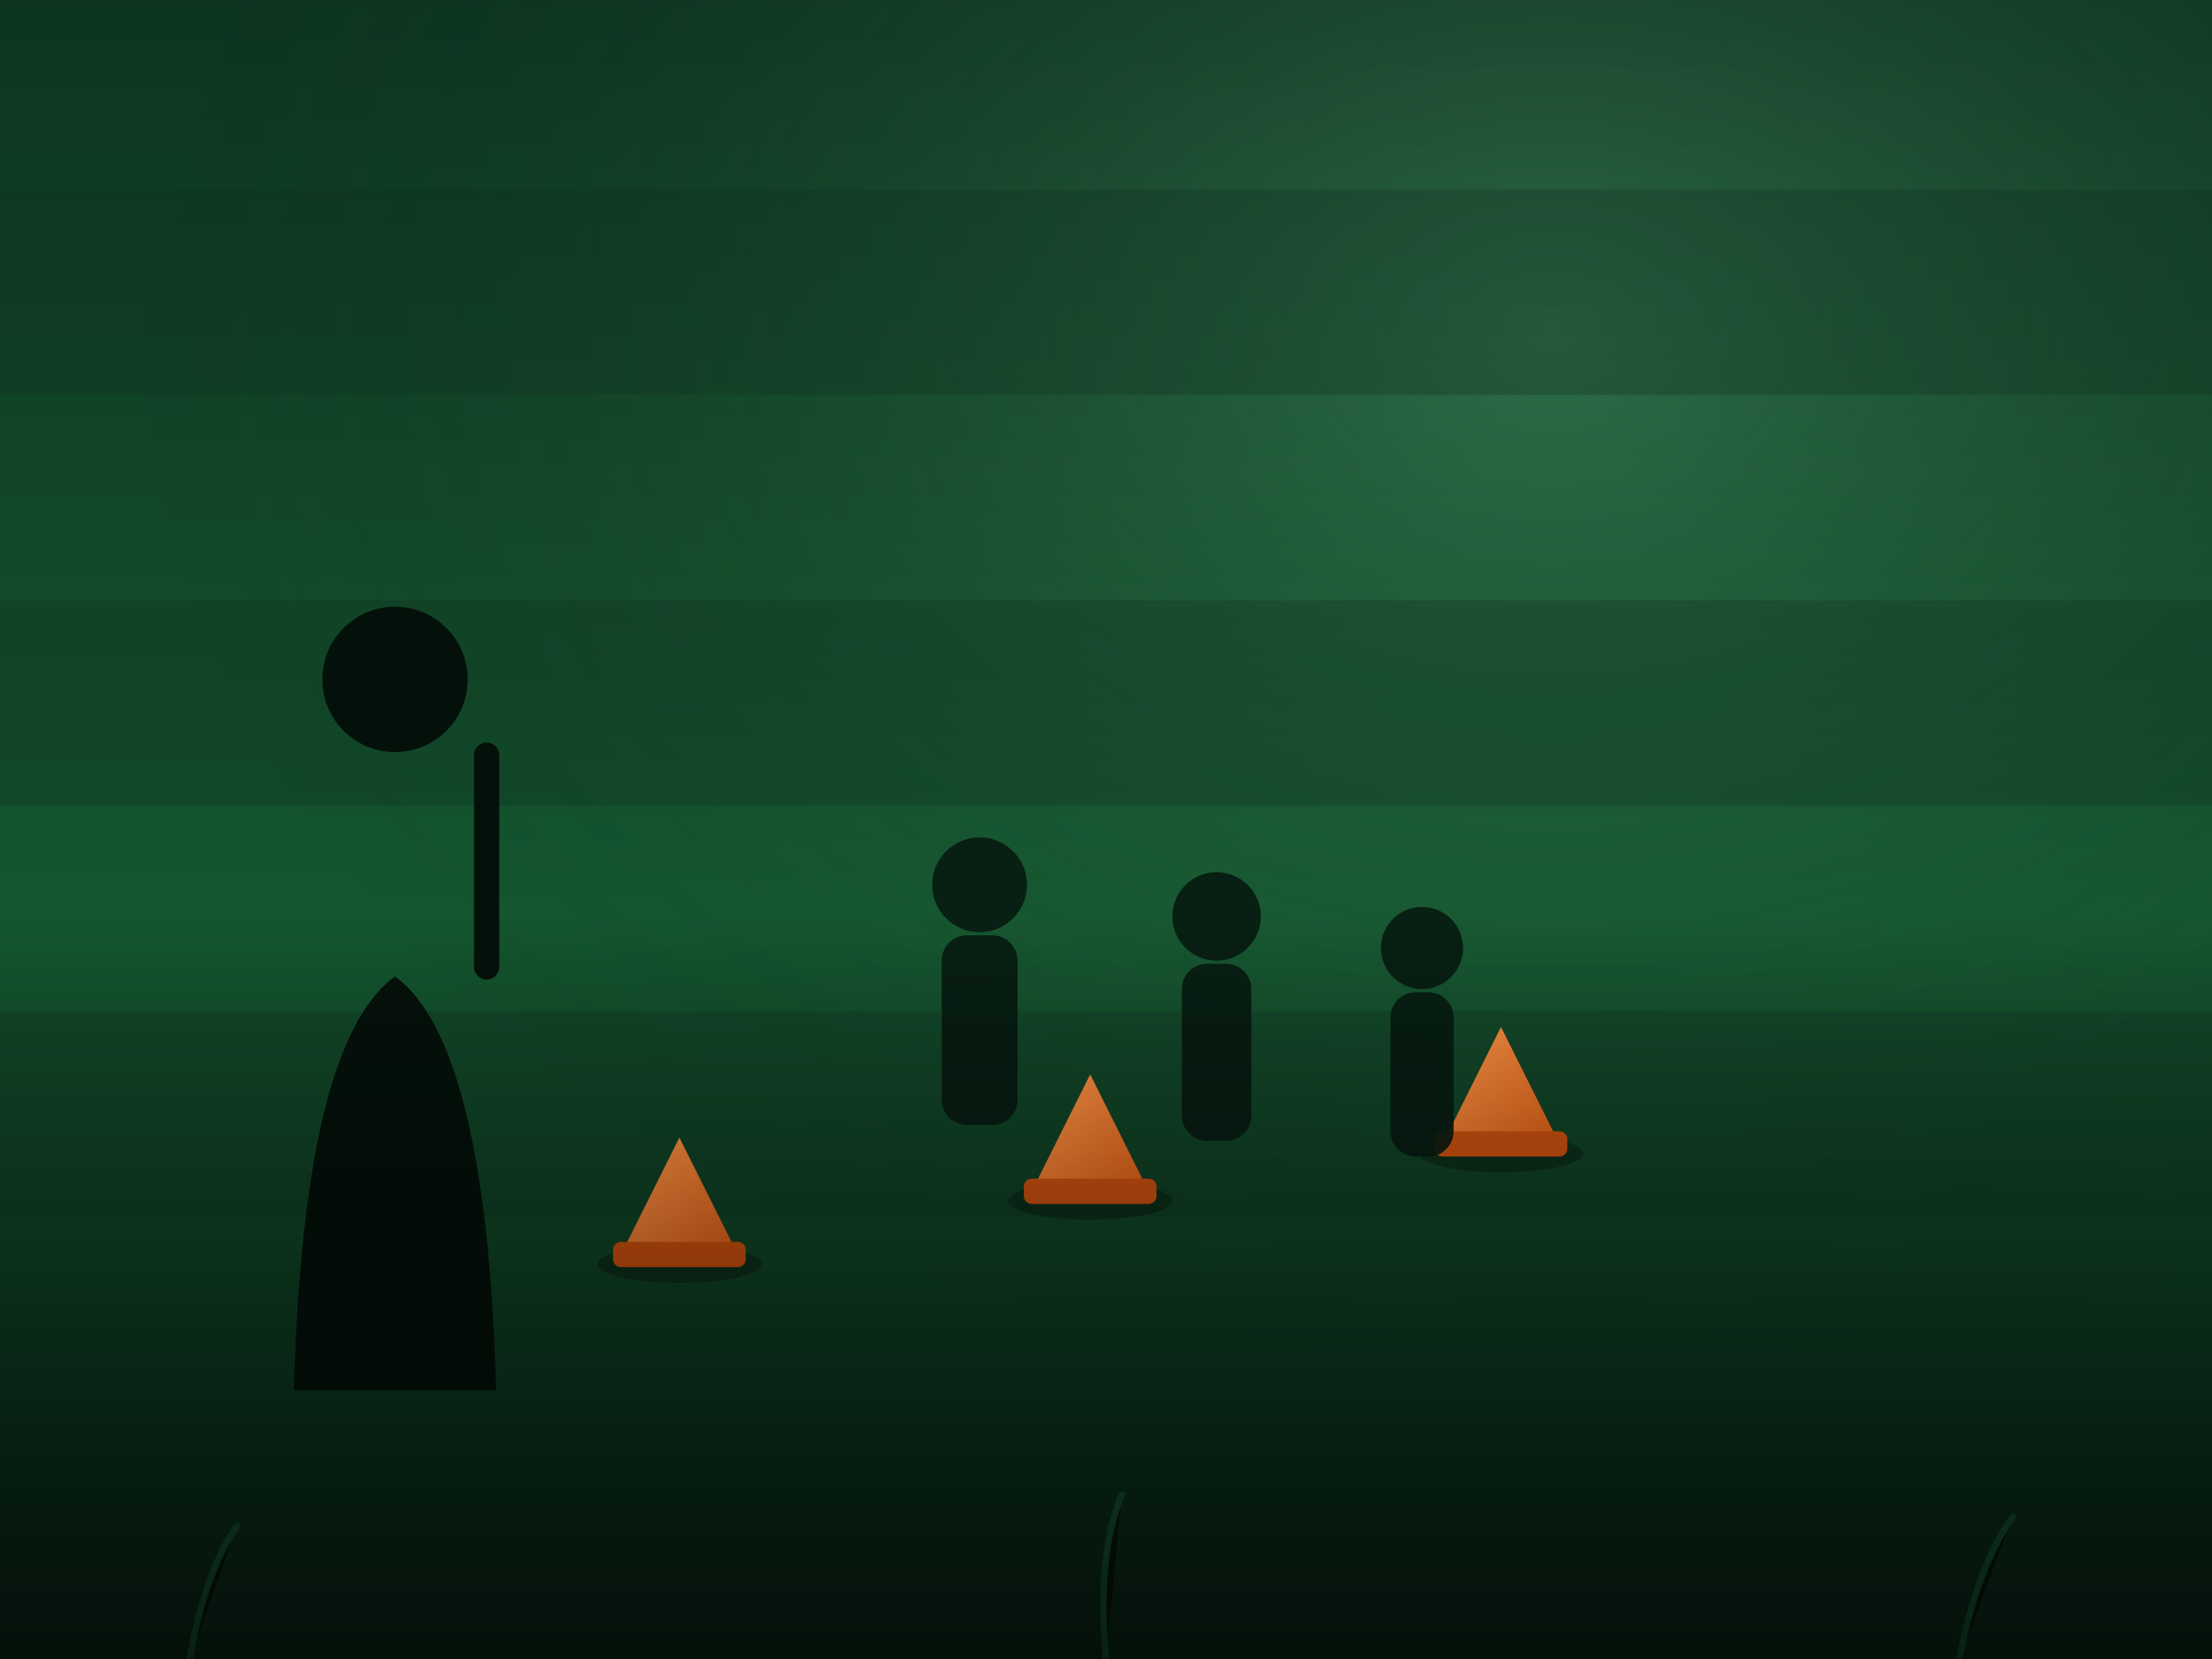
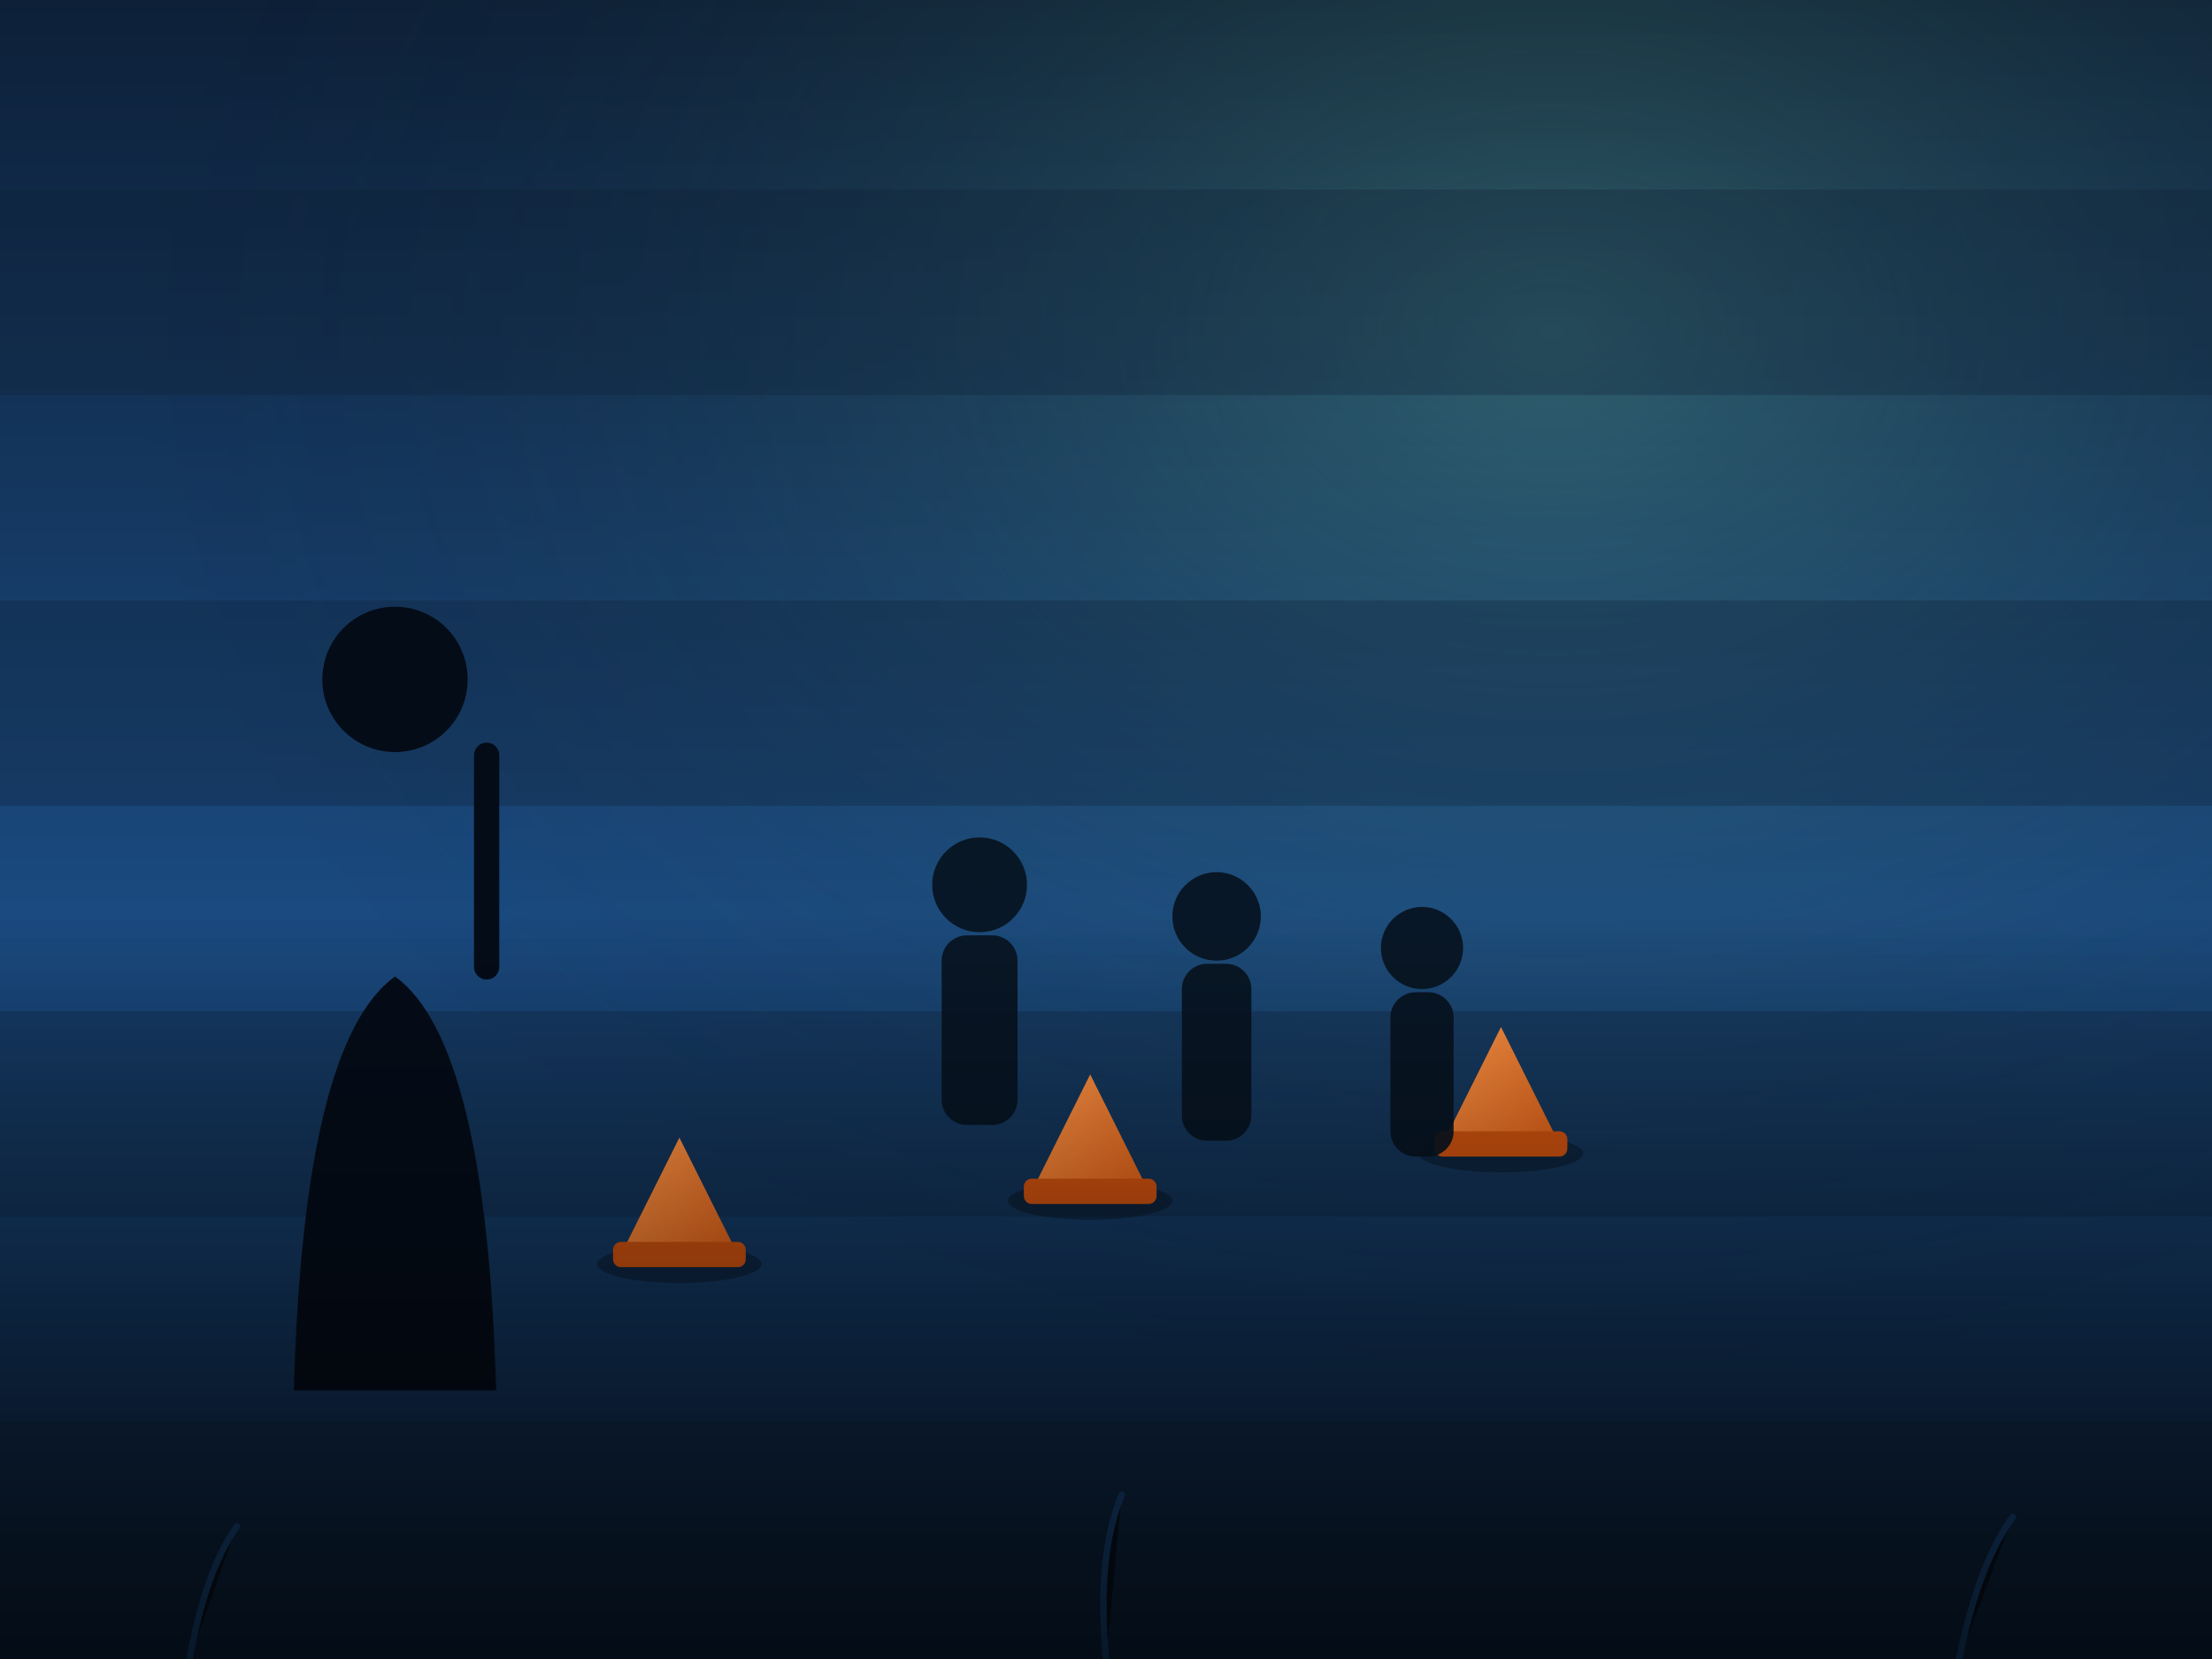
<svg xmlns="http://www.w3.org/2000/svg" width="100%" height="100%" viewBox="0 0 1400 1050" preserveAspectRatio="xMidYMid slice" role="img" aria-label="Entrenador dirigiendo una sesión con jugadores en la cancha">
  <defs>
    <linearGradient id="g" x1="0" y1="0" x2="0" y2="1">
-       <stop offset="0%" stop-color="#0d3520" />
-       <stop offset="55%" stop-color="#14572f" />
-       <stop offset="100%" stop-color="#0a2a19" />
+       <stop offset="0%" stop-color="#0d2038" />
+       <stop offset="55%" stop-color="#1a4a80" />
+       <stop offset="100%" stop-color="#0a1e36" />
    </linearGradient>
    <radialGradient id="luz" cx="70%" cy="20%" r="65%">
      <stop offset="0%" stop-color="rgba(150,255,190,0.22)" />
      <stop offset="100%" stop-color="transparent" />
    </radialGradient>
    <linearGradient id="cone" x1="0" y1="0" x2="1" y2="1">
      <stop offset="0%" stop-color="#ff9a4d" />
      <stop offset="100%" stop-color="#d95a12" />
    </linearGradient>
    <linearGradient id="vig" x1="0" y1="0" x2="0" y2="1">
      <stop offset="55%" stop-color="transparent" />
      <stop offset="100%" stop-color="rgba(0,0,0,0.6)" />
    </linearGradient>
  </defs>
  <rect width="1400" height="1050" fill="url(#g)" />
  <rect width="1400" height="1050" fill="url(#luz)" />
  <g opacity="0.3">
-     <rect x="0" y="120" width="1400" height="130" fill="#0c2f1d" />
-     <rect x="0" y="380" width="1400" height="130" fill="#0c2f1d" />
-     <rect x="0" y="640" width="1400" height="130" fill="#0c2f1d" />
-     <rect x="0" y="900" width="1400" height="130" fill="#0c2f1d" />
+     <rect x="0" y="120" width="1400" height="130" fill="#0c1f33" />
+     <rect x="0" y="380" width="1400" height="130" fill="#0c1f33" />
+     <rect x="0" y="640" width="1400" height="130" fill="#0c1f33" />
+     <rect x="0" y="900" width="1400" height="130" fill="#0c1f33" />
  </g>
  <g>
    <g transform="translate(430,760)">
      <ellipse cx="0" cy="40" rx="52" ry="12" fill="rgba(0,0,0,0.3)" />
      <polygon points="0,-40 -40,40 40,40" fill="url(#cone)" />
      <rect x="-42" y="26" width="84" height="16" rx="5" fill="#c9500f" />
    </g>
    <g transform="translate(690,720)">
      <ellipse cx="0" cy="40" rx="52" ry="12" fill="rgba(0,0,0,0.3)" />
      <polygon points="0,-40 -40,40 40,40" fill="url(#cone)" />
      <rect x="-42" y="26" width="84" height="16" rx="5" fill="#c9500f" />
    </g>
    <g transform="translate(950,690)">
      <ellipse cx="0" cy="40" rx="52" ry="12" fill="rgba(0,0,0,0.3)" />
      <polygon points="0,-40 -40,40 40,40" fill="url(#cone)" />
      <rect x="-42" y="26" width="84" height="16" rx="5" fill="#c9500f" />
    </g>
  </g>
-   <g fill="#04110a">
+   <g fill="#040c18">
    <circle cx="250" cy="430" r="46" />
    <path d="M186 880 q6 -220 64 -262 q58 42 64 262 Z" />
    <rect x="300" y="470" width="16" height="150" rx="8" />
  </g>
-   <g fill="#061a10" opacity="0.92">
+   <g fill="#06121f" opacity="0.92">
    <circle cx="620" cy="560" r="30" />
    <rect x="596" y="592" width="48" height="120" rx="16" />
    <circle cx="770" cy="580" r="28" />
    <rect x="748" y="610" width="44" height="112" rx="16" />
    <circle cx="900" cy="600" r="26" />
    <rect x="880" y="628" width="40" height="104" rx="16" />
  </g>
-   <g stroke="#1d7a44" stroke-width="4" stroke-linecap="round" opacity="0.5">
+   <g stroke="#1d5a9e" stroke-width="4" stroke-linecap="round" opacity="0.5">
    <path d="M120 1050 q10 -56 30 -84" />
    <path d="M700 1050 q-6 -66 10 -104" />
    <path d="M1240 1050 q12 -60 34 -90" />
  </g>
  <rect width="1400" height="1050" fill="url(#vig)" />
</svg>
